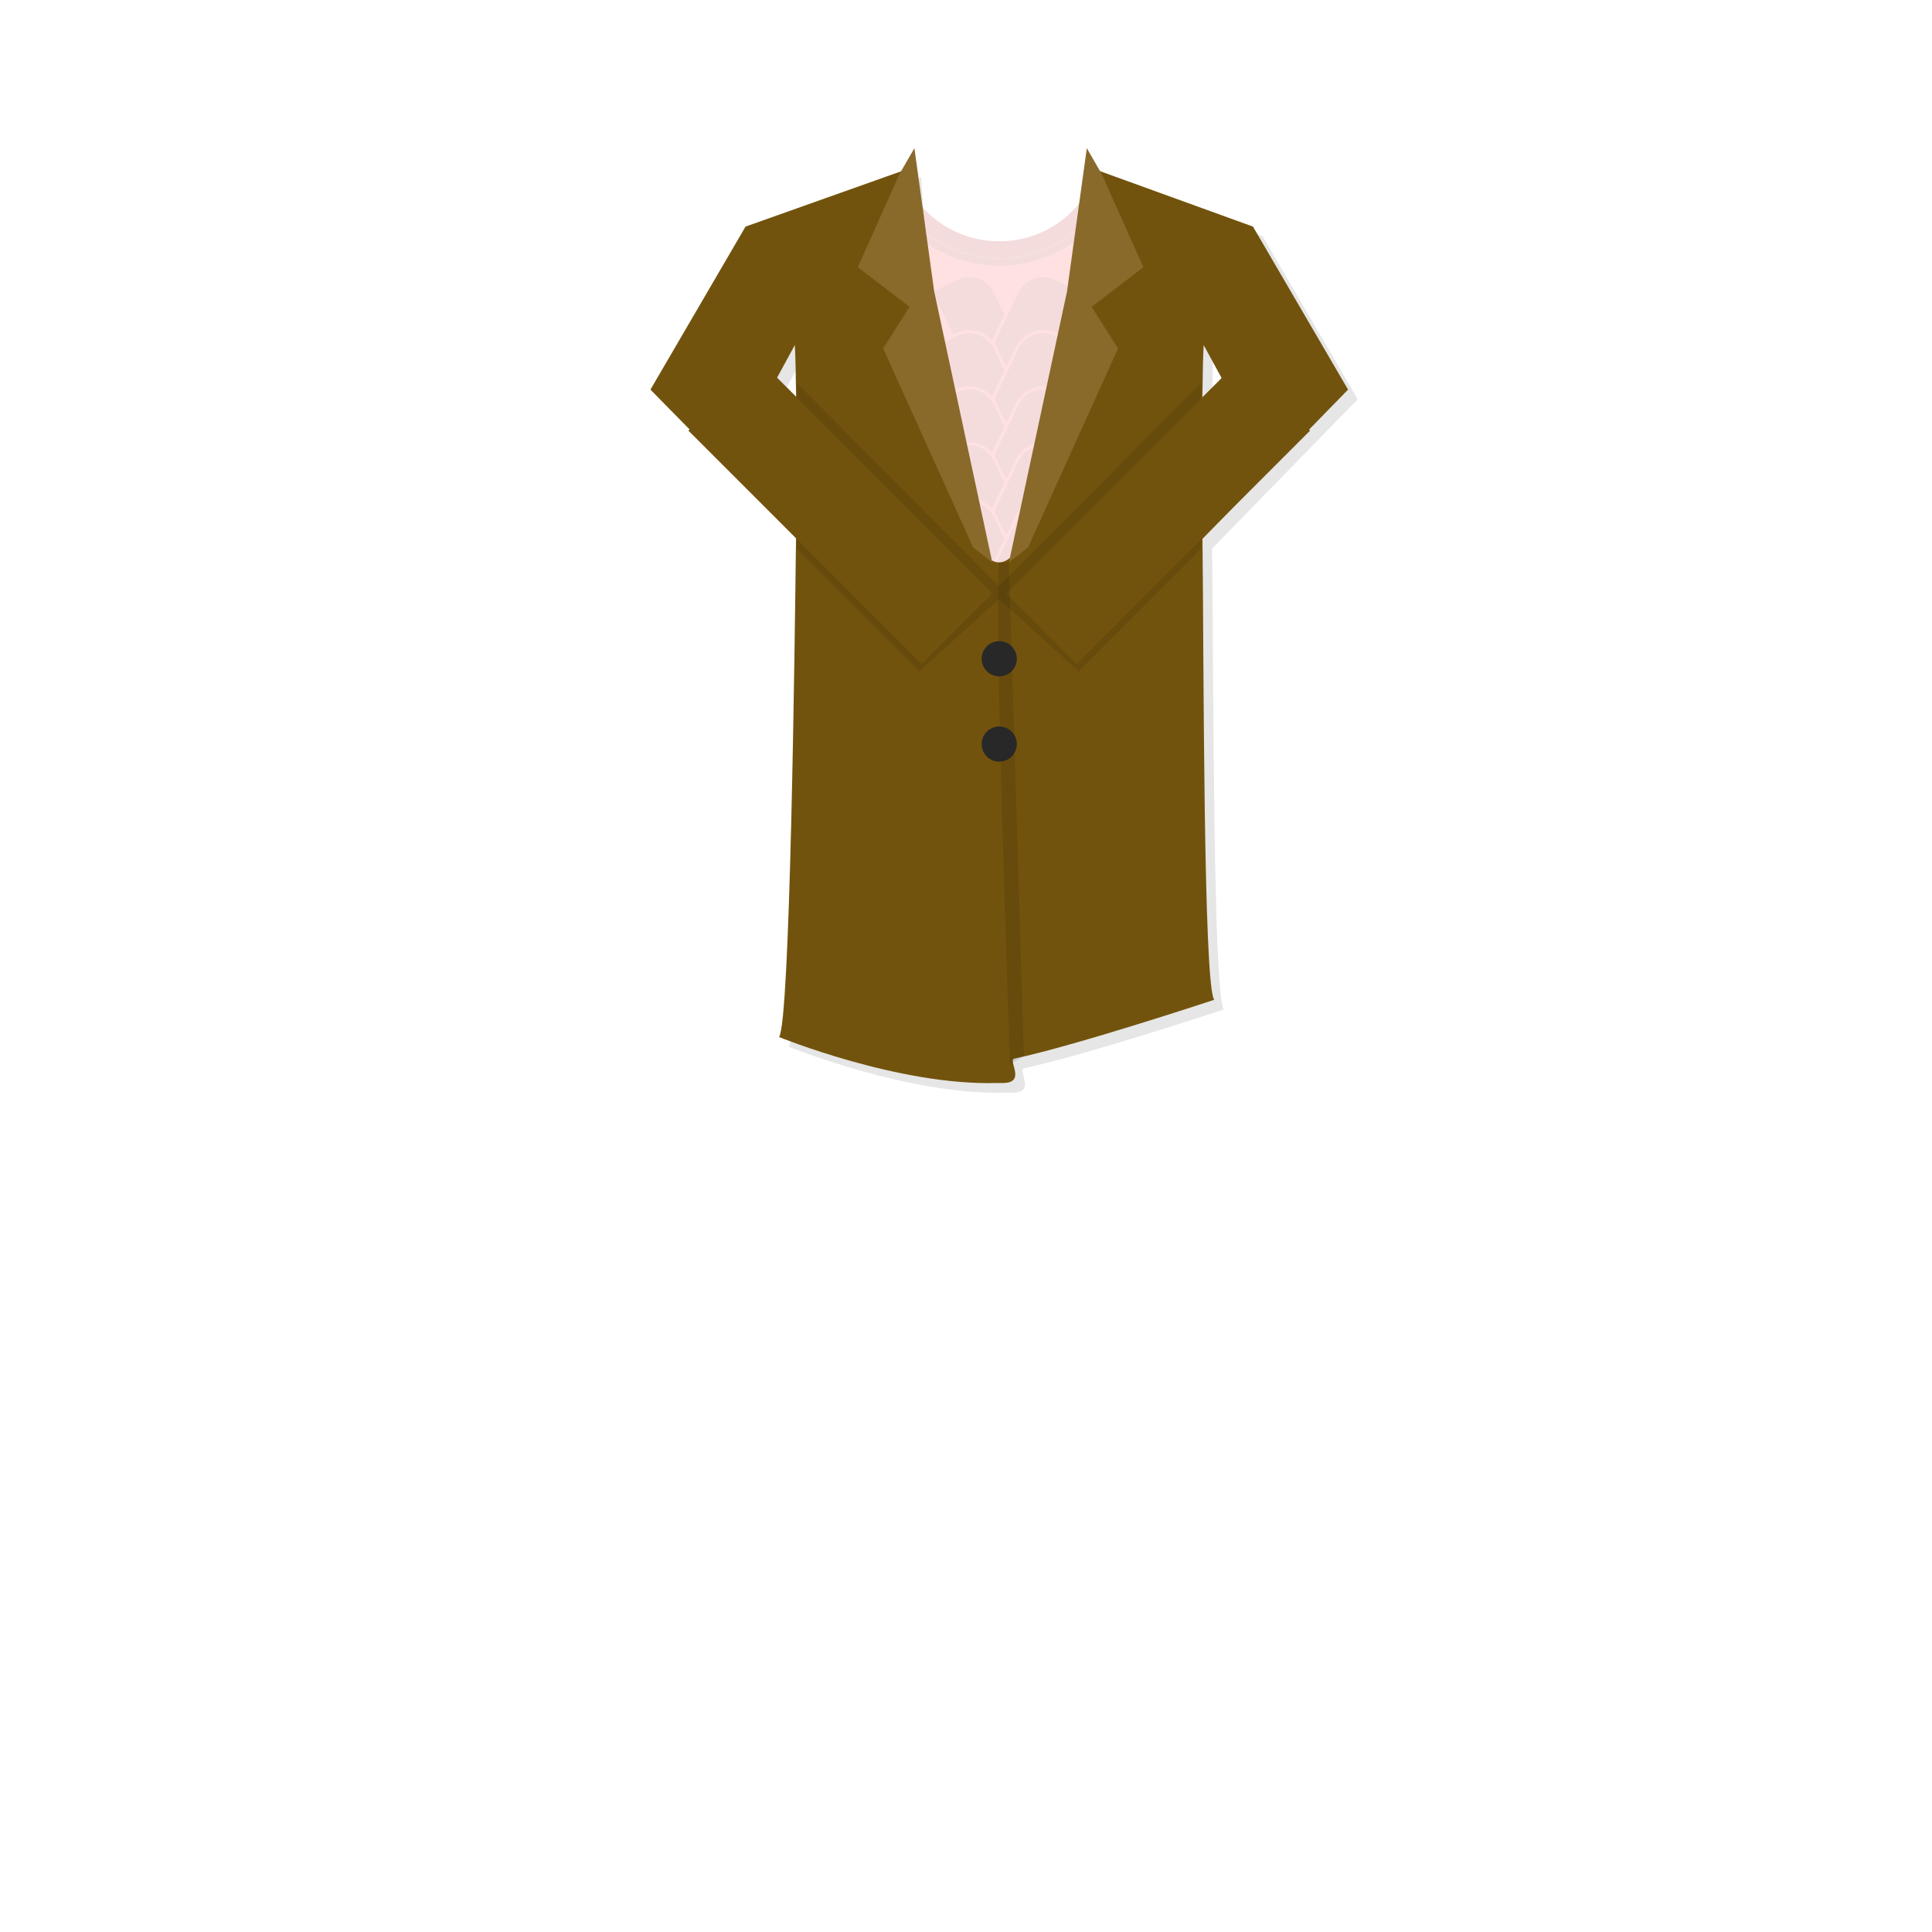
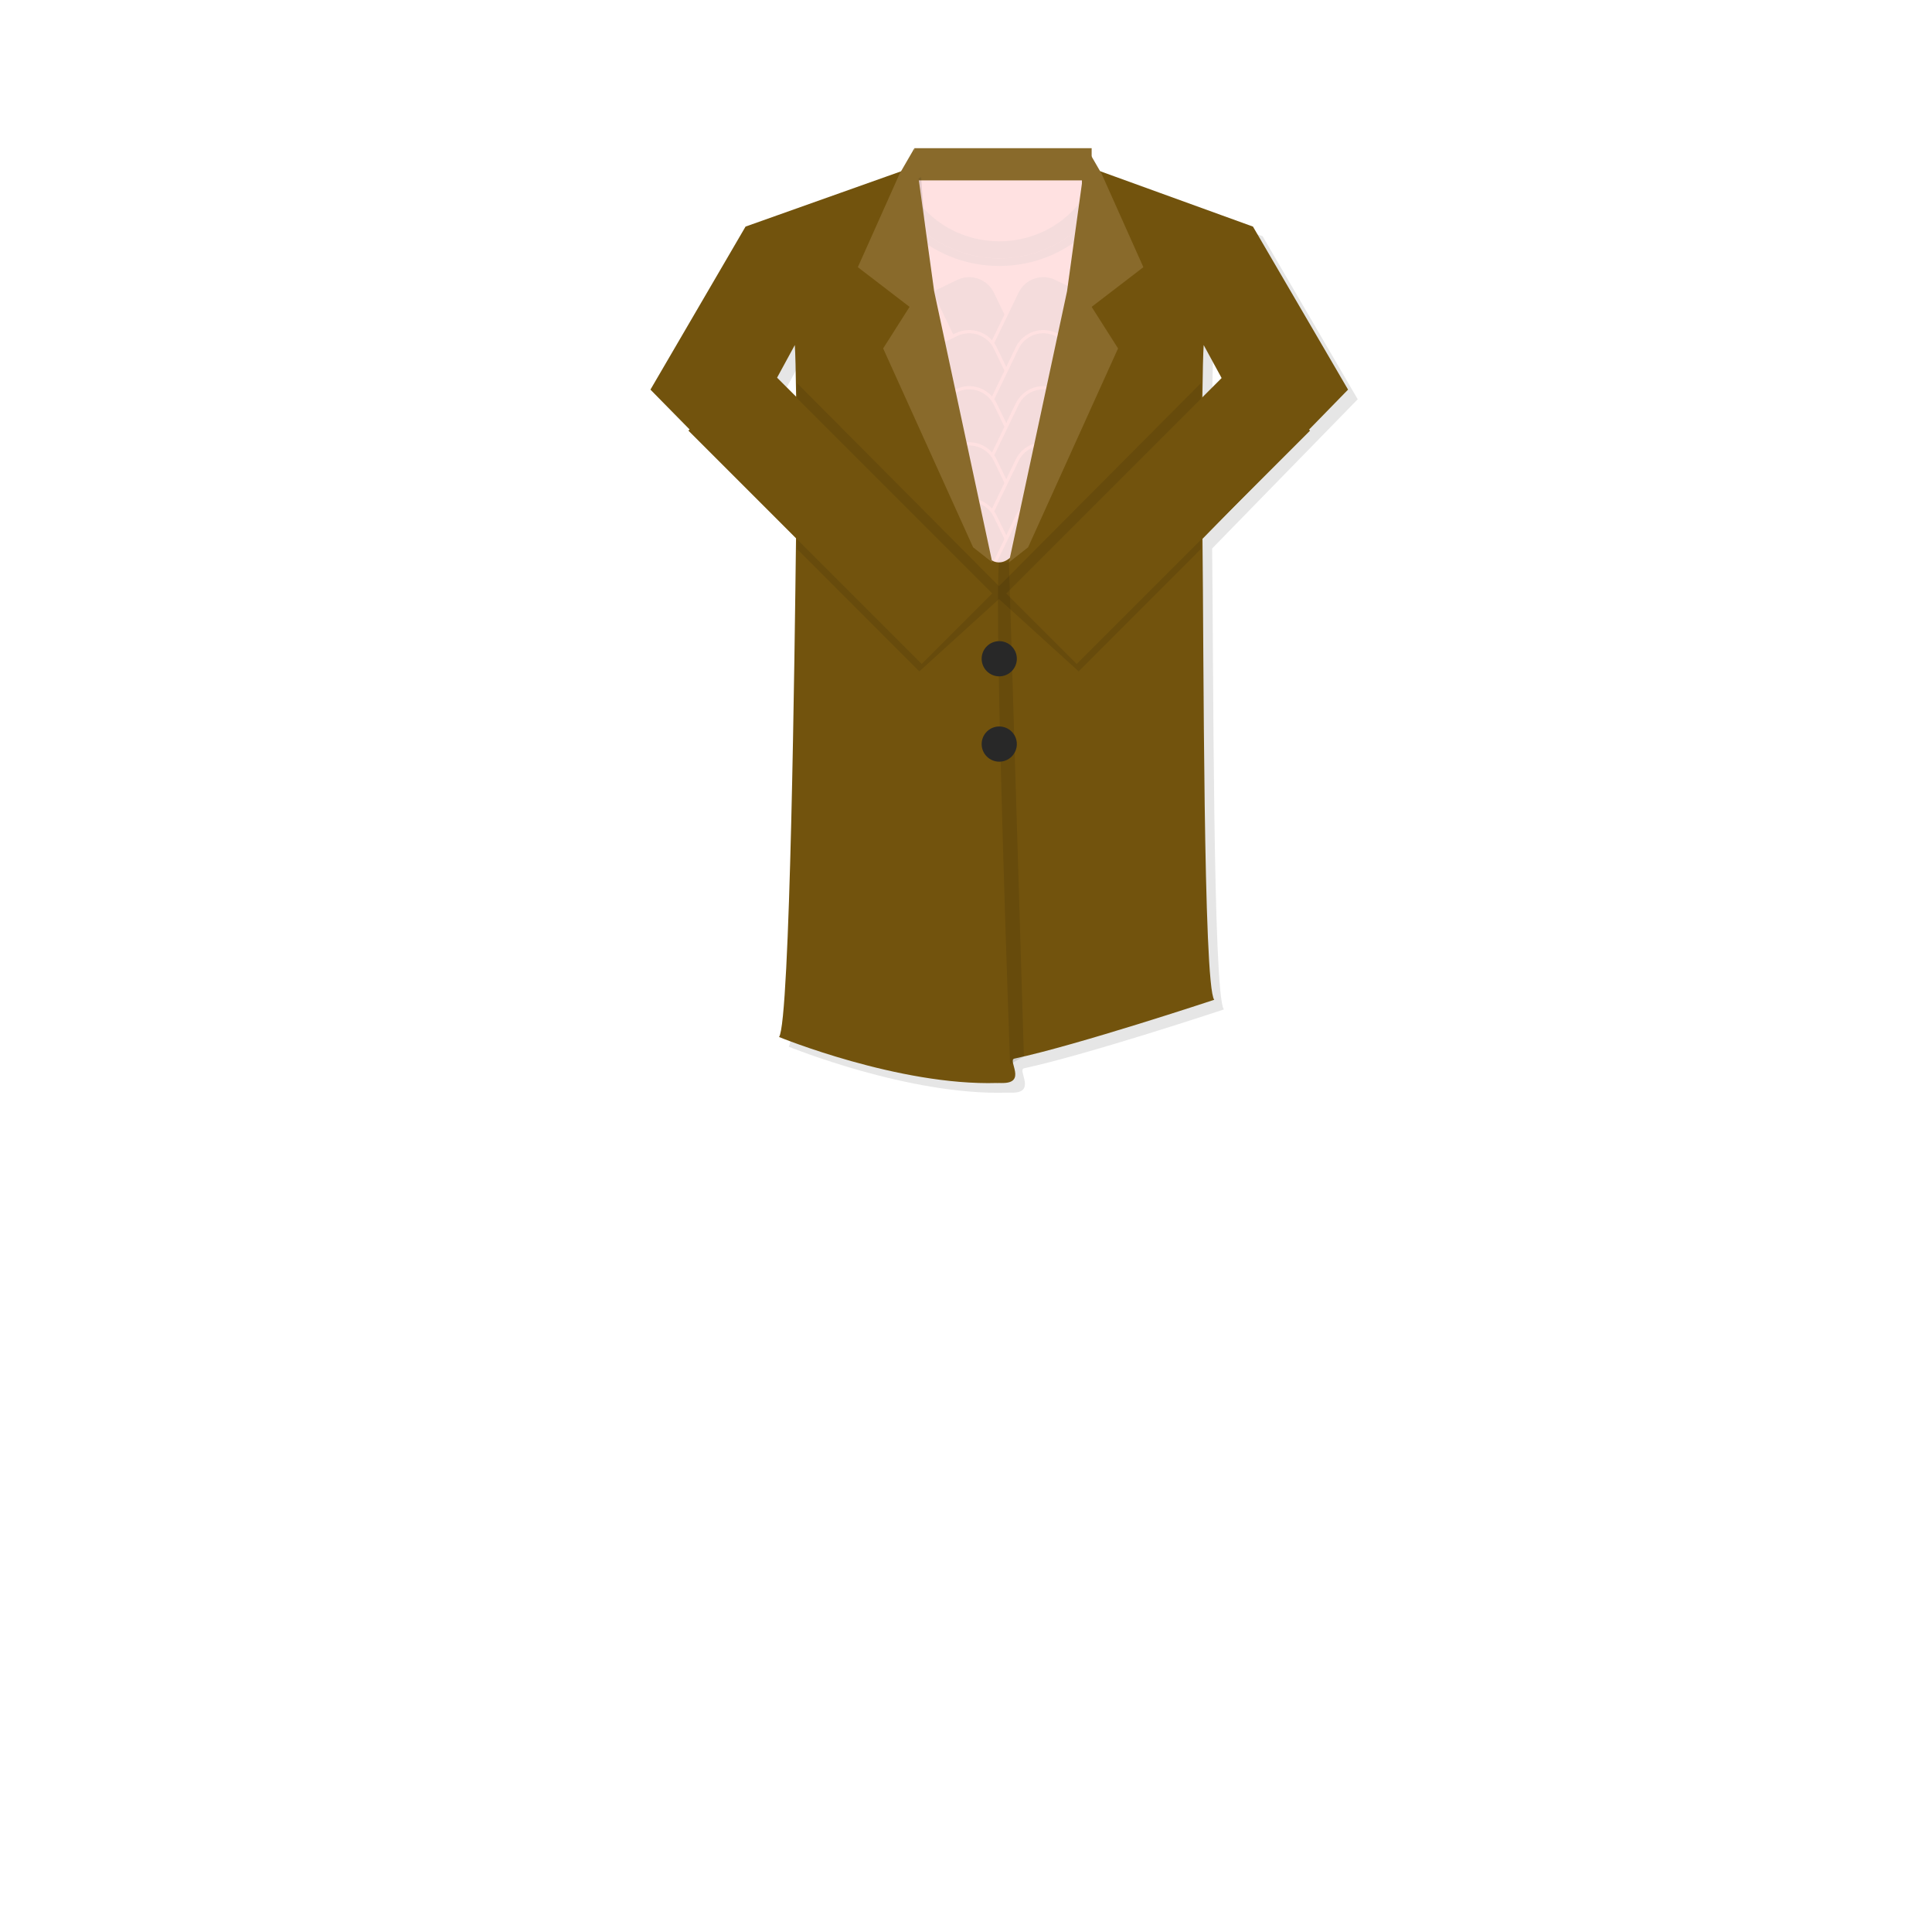
<svg xmlns="http://www.w3.org/2000/svg" version="1.1" id="레이어_1" x="0px" y="0px" width="600px" height="600px" viewBox="0 0 600 600" enable-background="new 0 0 600 600" xml:space="preserve">
+   <rect x="283.977" y="46.021" fill="#896A2B" width="55.044" height="49.28" />
+   <rect x="283.977" y="56.021" fill="#FFE1E1" width="52.035" height="61.783" />
  <g id="레이어_3">
</g>
  <g id="레이어_1_1_">
    <g id="레이어_2_1_" display="none">
      <rect x="196.5" y="45" display="inline" fill="none" stroke="#000000" stroke-miterlimit="10" width="229" height="229" />
      <rect x="196.5" y="284.241" display="inline" fill="none" stroke="#000000" stroke-miterlimit="10" width="229" height="272.759" />
      <rect x="440.5" y="45" display="inline" fill="none" stroke="#000000" stroke-miterlimit="10" width="127" height="127" />
      <rect x="440.5" y="188.833" display="inline" fill="none" stroke="#000000" stroke-miterlimit="10" width="127" height="127" />
      <rect x="440.5" y="333.5" display="inline" fill="none" stroke="#000000" stroke-miterlimit="10" width="127" height="223.5" />
    </g>
    <g id="레이어_1_3_">
	</g>
    <g id="레이어_2">
	</g>
  </g>
  <g>
    <g>
      <path fill="none" d="M246.84,102.157l-5.509,10.131l5.912,5.912C247.146,110.375,247,104.61,246.84,102.157z" />
      <path fill="none" d="M373.812,102.157c-0.162,2.492-0.312,8.399-0.408,16.415l6.047-6.045L373.812,102.157z" />
      <g>
        <g opacity="0.1">
          <path d="M313.335,85.605c-11.004,0-20.943-4.355-28.069-11.365l-24.303,171.407c13.647,4.232,33.822,9.23,51.691,8.683v0.024      c0.224-0.011,0.447-0.018,0.672-0.027c0.224,0.01,0.447,0.017,0.672,0.027v-0.024c21.109,0.647,45.441-6.445,58.418-10.87      L342.889,72.693C335.691,80.603,325.125,85.605,313.335,85.605z" />
        </g>
        <g>
          <path fill="#FFE1E1" d="M310.335,82.605c-11.004,0-20.943-4.355-28.069-11.365l-24.303,171.407      c13.647,4.232,33.822,9.23,51.691,8.683v0.024c0.224-0.011,0.447-0.018,0.672-0.027c0.224,0.01,0.447,0.017,0.672,0.027v-0.024      c21.109,0.647,45.441-6.445,58.418-10.87L339.889,69.693C332.691,77.603,322.125,82.605,310.335,82.605z" />
        </g>
      </g>
      <path fill="#F4DCDC" d="M310.326,80.253c-11.056-0.052-20.943-4.81-27.597-12.282l-0.463,3.269    c7.126,7.01,17.065,11.365,28.069,11.365c11.79,0,22.356-5.002,29.554-12.912l-0.584-3.377    C332.684,74.733,322.177,80.197,310.326,80.253z" />
      <g>
        <path fill="#F4DCDC" d="M310.335,74.938c-11.461,0-21.478-5.927-26.928-14.762l-0.85,7.595c0.058,0.066,0.113,0.135,0.172,0.201     l1.027-7.243l-1.027,7.243c6.653,7.472,16.541,12.229,27.597,12.282c11.828-0.056,22.314-5.5,28.938-13.89l-1.365-7.293     C332.624,68.513,322.266,74.938,310.335,74.938z" />
      </g>
    </g>
    <path fill="#F4DCDC" stroke="#FFE1E1" stroke-miterlimit="10" d="M297.079,86.469l-8.105,3.913l3.913,8.105l7.323,15.167   c2.161,4.476,7.542,6.353,12.019,4.191l8.104-3.913l-3.913-8.105l-7.322-15.167C306.936,86.184,301.555,84.308,297.079,86.469z" />
-     <path fill="#F4DCDC" stroke="#FFE1E1" stroke-miterlimit="10" d="M327.908,86.469l8.104,3.913l-3.912,8.105l-7.324,15.167   c-2.16,4.476-7.541,6.353-12.019,4.191l-8.104-3.913l3.914-8.105l7.322-15.167C318.051,86.184,323.432,84.308,327.908,86.469z" />
+     <path fill="#F4DCDC" stroke="#FFE1E1" stroke-miterlimit="10" d="M327.908,86.469l8.104,3.913l-3.912,8.105l-7.324,15.167   c-2.159,4.476-7.541,6.353-12.019,4.191l-8.104-3.913l3.914-8.105l7.322-15.167C318.051,86.184,323.432,84.308,327.908,86.469z" />
    <path fill="#F4DCDC" stroke="#FFE1E1" stroke-miterlimit="10" d="M297.079,103.891l-8.105,3.913l3.913,8.105l7.323,15.167   c2.161,4.476,7.542,6.353,12.019,4.191l8.104-3.913l-3.913-8.105l-7.322-15.167C306.936,103.606,301.555,101.729,297.079,103.891z" />
-     <path fill="#F4DCDC" stroke="#FFE1E1" stroke-miterlimit="10" d="M327.908,103.891l8.104,3.913l-3.912,8.105l-7.324,15.167   c-2.16,4.476-7.541,6.353-12.019,4.191l-8.104-3.913l3.914-8.105l7.322-15.167C318.051,103.606,323.432,101.729,327.908,103.891z" />
+     <path fill="#F4DCDC" stroke="#FFE1E1" stroke-miterlimit="10" d="M327.908,103.891l8.104,3.913l-3.912,8.105l-7.324,15.167   c-2.159,4.476-7.541,6.353-12.019,4.191l-8.104-3.913l3.914-8.105l7.322-15.167C318.051,103.606,323.432,101.729,327.908,103.891z" />
    <path fill="#F4DCDC" stroke="#FFE1E1" stroke-miterlimit="10" d="M297.079,121.312l-8.105,3.913l3.913,8.105l7.323,15.167   c2.161,4.476,7.542,6.353,12.019,4.191l8.104-3.913l-3.913-8.105l-7.322-15.167C306.936,121.028,301.555,119.151,297.079,121.312z" />
-     <path fill="#F4DCDC" stroke="#FFE1E1" stroke-miterlimit="10" d="M327.908,121.312l8.104,3.913l-3.912,8.105l-7.324,15.167   c-2.16,4.476-7.541,6.353-12.019,4.191l-8.104-3.913l3.914-8.105l7.322-15.167C318.051,121.028,323.432,119.151,327.908,121.312z" />
+     <path fill="#F4DCDC" stroke="#FFE1E1" stroke-miterlimit="10" d="M327.908,121.312l8.104,3.913l-3.912,8.105l-7.324,15.167   c-2.159,4.476-7.541,6.353-12.019,4.191l-8.104-3.913l3.914-8.105l7.322-15.167C318.051,121.028,323.432,119.151,327.908,121.312z" />
    <path fill="#F4DCDC" stroke="#FFE1E1" stroke-miterlimit="10" d="M297.079,138.734l-8.105,3.913l3.913,8.105l7.323,15.167   c2.161,4.476,7.542,6.353,12.019,4.191l8.104-3.913l-3.913-8.105l-7.322-15.167C306.936,138.45,301.555,136.573,297.079,138.734z" />
-     <path fill="#F4DCDC" stroke="#FFE1E1" stroke-miterlimit="10" d="M327.908,138.734l8.104,3.913l-3.912,8.105l-7.324,15.167   c-2.16,4.476-7.541,6.353-12.019,4.191l-8.104-3.913l3.914-8.105l7.322-15.167C318.051,138.45,323.432,136.573,327.908,138.734z" />
+     <path fill="#F4DCDC" stroke="#FFE1E1" stroke-miterlimit="10" d="M327.908,138.734l8.104,3.913l-3.912,8.105l-7.324,15.167   c-2.159,4.476-7.541,6.353-12.019,4.191l-8.104-3.913l3.914-8.105l7.322-15.167C318.051,138.45,323.432,136.573,327.908,138.734z" />
    <path fill="#F4DCDC" stroke="#FFE1E1" stroke-miterlimit="10" d="M297.079,156.156l-8.105,3.913l3.913,8.105l7.323,15.167   c2.161,4.476,7.542,6.353,12.019,4.191l8.104-3.913l-3.913-8.105l-7.322-15.167C306.936,155.872,301.555,153.995,297.079,156.156z" />
-     <path fill="#F4DCDC" stroke="#FFE1E1" stroke-miterlimit="10" d="M327.908,156.156l8.104,3.913l-3.912,8.105l-7.324,15.167   c-2.16,4.476-7.541,6.353-12.019,4.191l-8.104-3.913l3.914-8.105l7.322-15.167C318.051,155.872,323.432,153.995,327.908,156.156z" />
+     <path fill="#F4DCDC" stroke="#FFE1E1" stroke-miterlimit="10" d="M327.908,156.156l8.104,3.913l-3.912,8.105l-7.324,15.167   c-2.159,4.476-7.541,6.353-12.019,4.191l-8.104-3.913l3.914-8.105l7.322-15.167C318.051,155.872,323.432,153.995,327.908,156.156z" />
    <path fill="#F4DCDC" stroke="#FFE1E1" stroke-miterlimit="10" d="M297.079,173.578l-8.105,3.913l3.913,8.105l7.323,15.167   c2.161,4.477,7.542,6.353,12.019,4.191l8.104-3.913l-3.913-8.105l-7.322-15.167C306.936,173.293,301.555,171.417,297.079,173.578z" />
-     <path fill="#F4DCDC" stroke="#FFE1E1" stroke-miterlimit="10" d="M327.908,173.578l8.104,3.913l-3.912,8.105l-7.324,15.167   c-2.16,4.477-7.541,6.353-12.019,4.191l-8.104-3.913l3.914-8.105l7.322-15.167C318.051,173.293,323.432,171.417,327.908,173.578z" />
+     <path fill="#F4DCDC" stroke="#FFE1E1" stroke-miterlimit="10" d="M327.908,173.578l8.104,3.913l-3.912,8.105l-7.324,15.167   c-2.159,4.477-7.541,6.353-12.019,4.191l-8.104-3.913l3.914-8.105l7.322-15.167C318.051,173.293,323.432,171.417,327.908,173.578z" />
    <path fill="#F4DCDC" stroke="#FFE1E1" stroke-miterlimit="10" d="M297.079,191l-8.105,3.913l3.913,8.104l7.323,15.168   c2.161,4.477,7.542,6.353,12.019,4.191l8.104-3.913l-3.913-8.104l-7.322-15.168C306.936,190.715,301.555,188.839,297.079,191z" />
-     <path fill="#F4DCDC" stroke="#FFE1E1" stroke-miterlimit="10" d="M327.908,191l8.104,3.913l-3.912,8.104l-7.324,15.168   c-2.16,4.477-7.541,6.353-12.019,4.191l-8.104-3.913l3.914-8.104l7.322-15.168C318.051,190.715,323.432,188.839,327.908,191z" />
+     <path fill="#F4DCDC" stroke="#FFE1E1" stroke-miterlimit="10" d="M327.908,191l8.104,3.913l-3.912,8.104l-7.324,15.168   c-2.159,4.477-7.541,6.353-12.019,4.191l-8.104-3.913l3.914-8.104l7.322-15.168C318.051,190.715,323.432,188.839,327.908,191z" />
    <path fill="#F4DCDC" stroke="#FFE1E1" stroke-miterlimit="10" d="M297.079,208.422l-8.105,3.913l3.913,8.104l7.323,15.168   c2.161,4.477,7.542,6.353,12.019,4.191l8.104-3.913l-3.913-8.104l-7.322-15.168C306.936,208.137,301.555,206.261,297.079,208.422z" />
-     <path fill="#F4DCDC" stroke="#FFE1E1" stroke-miterlimit="10" d="M327.908,208.422l8.104,3.913l-3.912,8.104l-7.324,15.168   c-2.16,4.477-7.541,6.353-12.019,4.191l-8.104-3.913l3.914-8.104l7.322-15.168C318.051,208.137,323.432,206.261,327.908,208.422z" />
+     <path fill="#F4DCDC" stroke="#FFE1E1" stroke-miterlimit="10" d="M327.908,208.422l8.104,3.913l-3.912,8.104l-7.324,15.168   c-2.159,4.477-7.541,6.353-12.019,4.191l-8.104-3.913l3.914-8.104l7.322-15.168C318.051,208.137,323.432,206.261,327.908,208.422z" />
    <polygon opacity="0.1" enable-background="new    " points="310.246,177.042 247.554,114 247.554,165.5 285.5,203.5    310.246,181.036 334.993,203.5 372.938,165.5 372.938,114  " />
-     <rect x="278.589" y="182.693" transform="matrix(-0.7071 0.7071 -0.7071 -0.7071 634.3331 111.4972)" fill="#F4DCDC" width="30.972" height="8.86" />
-     <rect x="311.087" y="182.692" transform="matrix(0.7071 0.7071 -0.7071 0.7071 227.9664 -176.1149)" fill="#F4DCDC" width="30.972" height="8.86" />
+     <rect x="278.592" y="182.693" transform="matrix(0.7071 -0.7071 0.7071 0.7071 -46.1816 262.7552)" fill="#F4DCDC" width="30.971" height="8.86" />
+     <rect x="311.086" y="182.689" transform="matrix(-0.7071 -0.7071 0.7071 -0.7071 425.1799 550.353)" fill="#F4DCDC" width="30.972" height="8.86" />
  </g>
  <g>
    <g opacity="0.1">
-       <path d="M421.652,124l-29.536-50.631l-50.541-18.314c-0.456,9.213-10.433,122.601-28.329,122.601    c-17.896,0-26.714-113.388-27.169-122.601l-51.541,18.314L205,124l45.214,45.973c-0.413,34.051-1.813,150.519-5.274,155.08    c0,0,37.228,15.212,67.714,14.277v0.023c0.224-0.011,0.447-0.018,0.672-0.026c0.224,0.01,0.447,0.017,0.672,0.026v-0.023    c8.137,0.249,1.824-7.098,4.016-7.566c19.795-4.235,62.074-18.271,62.074-18.271c-3.447-4.545-3.227-109.21-3.646-143.157    L421.652,124z M249.84,110.157c0.16,2.453,0.307,8.218,0.403,16.042l-5.912-5.912L249.84,110.157z M376.404,126.572    c0.097-8.016,0.246-13.923,0.408-16.415l5.639,10.369L376.404,126.572z" />
+       <path d="M421.652,124l-29.536-50.631l-50.541-18.314c-0.456,9.213-10.433,122.601-28.329,122.601    c-17.896,0-26.714-113.388-27.169-122.601l-51.541,18.314L205,124l45.214,45.973c-0.413,34.051-1.813,150.519-5.274,155.08    c0,0,37.228,15.212,67.714,14.277v0.022c0.224-0.011,0.447-0.018,0.672-0.025c0.224,0.01,0.447,0.017,0.672,0.025v-0.022    c8.137,0.249,1.824-7.098,4.016-7.566c19.795-4.234,62.074-18.271,62.074-18.271c-3.447-4.545-3.227-109.21-3.646-143.157    L421.652,124z M249.84,110.157c0.16,2.453,0.307,8.218,0.403,16.042l-5.912-5.912L249.84,110.157z M376.404,126.572    c0.097-8.016,0.246-13.923,0.408-16.415l5.639,10.369L376.404,126.572z" />
    </g>
    <g>
      <g>
-         <path fill="#72530D" d="M418.652,121l-29.536-50.631l-50.541-18.314c-0.456,9.213-10.433,122.601-28.329,122.601     c-17.896,0-26.714-113.388-27.169-122.601l-51.541,18.314L202,121l45.214,45.973c-0.413,34.051-1.813,150.519-5.274,155.08     c0,0,37.228,15.212,67.714,14.277v0.023c0.224-0.011,0.447-0.018,0.672-0.026c0.224,0.01,0.447,0.017,0.672,0.026v-0.023     c8.137,0.249,1.824-7.098,4.016-7.566c19.795-4.235,62.074-18.271,62.074-18.271c-3.447-4.546-3.227-109.21-3.646-143.157     L418.652,121z M246.84,107.157c0.16,2.453,0.307,8.218,0.403,16.042l-5.912-5.912L246.84,107.157z M373.404,123.572     c0.097-8.016,0.246-13.923,0.408-16.415l5.639,10.369L373.404,123.572z" />
+         <path fill="#72530D" d="M418.652,121l-29.536-50.631l-50.541-18.314c-0.456,9.213-10.433,122.601-28.329,122.601     c-17.896,0-26.714-113.388-27.169-122.601l-51.541,18.314L202,121l45.214,45.973c-0.413,34.051-1.813,150.519-5.274,155.08     c0,0,37.228,15.212,67.714,14.277v0.022c0.224-0.011,0.447-0.018,0.672-0.025c0.224,0.01,0.447,0.017,0.672,0.025v-0.022     c8.137,0.249,1.824-7.098,4.016-7.566c19.795-4.234,62.074-18.271,62.074-18.271c-3.447-4.546-3.227-109.21-3.646-143.157     L418.652,121z M246.84,107.157c0.16,2.453,0.307,8.218,0.403,16.042l-5.912-5.912L246.84,107.157z M373.404,123.572     c0.097-8.016,0.246-13.923,0.408-16.415l5.639,10.369L373.404,123.572z" />
      </g>
    </g>
  </g>
  <polygon opacity="0.1" enable-background="new    " points="310.246,182.042 247.554,119 247.554,170.5 285.5,208.5   310.246,186.036 334.993,208.5 372.938,170.5 372.938,119 " />
-   <rect x="245.486" y="107.778" transform="matrix(-0.7071 0.7071 -0.7071 -0.7071 557.9526 86.9331)" fill="#72530D" width="30.971" height="102.485" />
+   <rect x="245.491" y="107.781" transform="matrix(0.7071 -0.7071 0.7071 0.7071 -36.0094 231.1084)" fill="#72530D" width="30.971" height="102.484" />
  <g opacity="0.1">
    <path fill="none" d="M373.812,107.157c-0.162,2.492-0.312,8.399-0.408,16.415l6.047-6.045L373.812,107.157z" />
    <path fill="none" d="M241.331,117.288l5.912,5.912c-0.096-7.824-0.243-13.59-0.403-16.042L241.331,117.288z" />
  </g>
-   <rect x="344.189" y="107.779" transform="matrix(0.7071 0.7071 -0.7071 0.7071 217.7876 -207.7505)" fill="#72530D" width="30.971" height="102.486" />
+   <rect x="344.184" y="107.777" transform="matrix(-0.7071 -0.7071 0.7071 -0.7071 501.5452 525.7897)" fill="#72530D" width="30.971" height="102.485" />
  <g>
    <polygon fill="#896A2B" points="290.115,90.464 283.977,46.021 279.344,54.031 266.409,82.976 282.471,95.301 274.272,108.205    302.203,169.969 308.159,174.656  " />
    <polygon fill="#896A2B" points="331.378,90.464 337.518,46.021 342.148,54.031 355.084,82.976 339.021,95.301 347.221,108.205    319.29,169.969 313.334,174.656  " />
  </g>
-   <path opacity="0.1" enable-background="new    " d="M313.689,330.5c0,0-5.031-138.688-3.443-155.844h3.088l4.643,153.44  L313.689,330.5z" />
+   <path opacity="0.1" enable-background="new    " d="M313.689,330.5c0,0-5.031-138.688-3.443-155.844h3.088l4.643,153.439  L313.689,330.5z" />
  <circle fill="#282828" cx="310.326" cy="204.581" r="5.464" />
  <circle fill="#282828" cx="310.326" cy="231.081" r="5.464" />
</svg>
